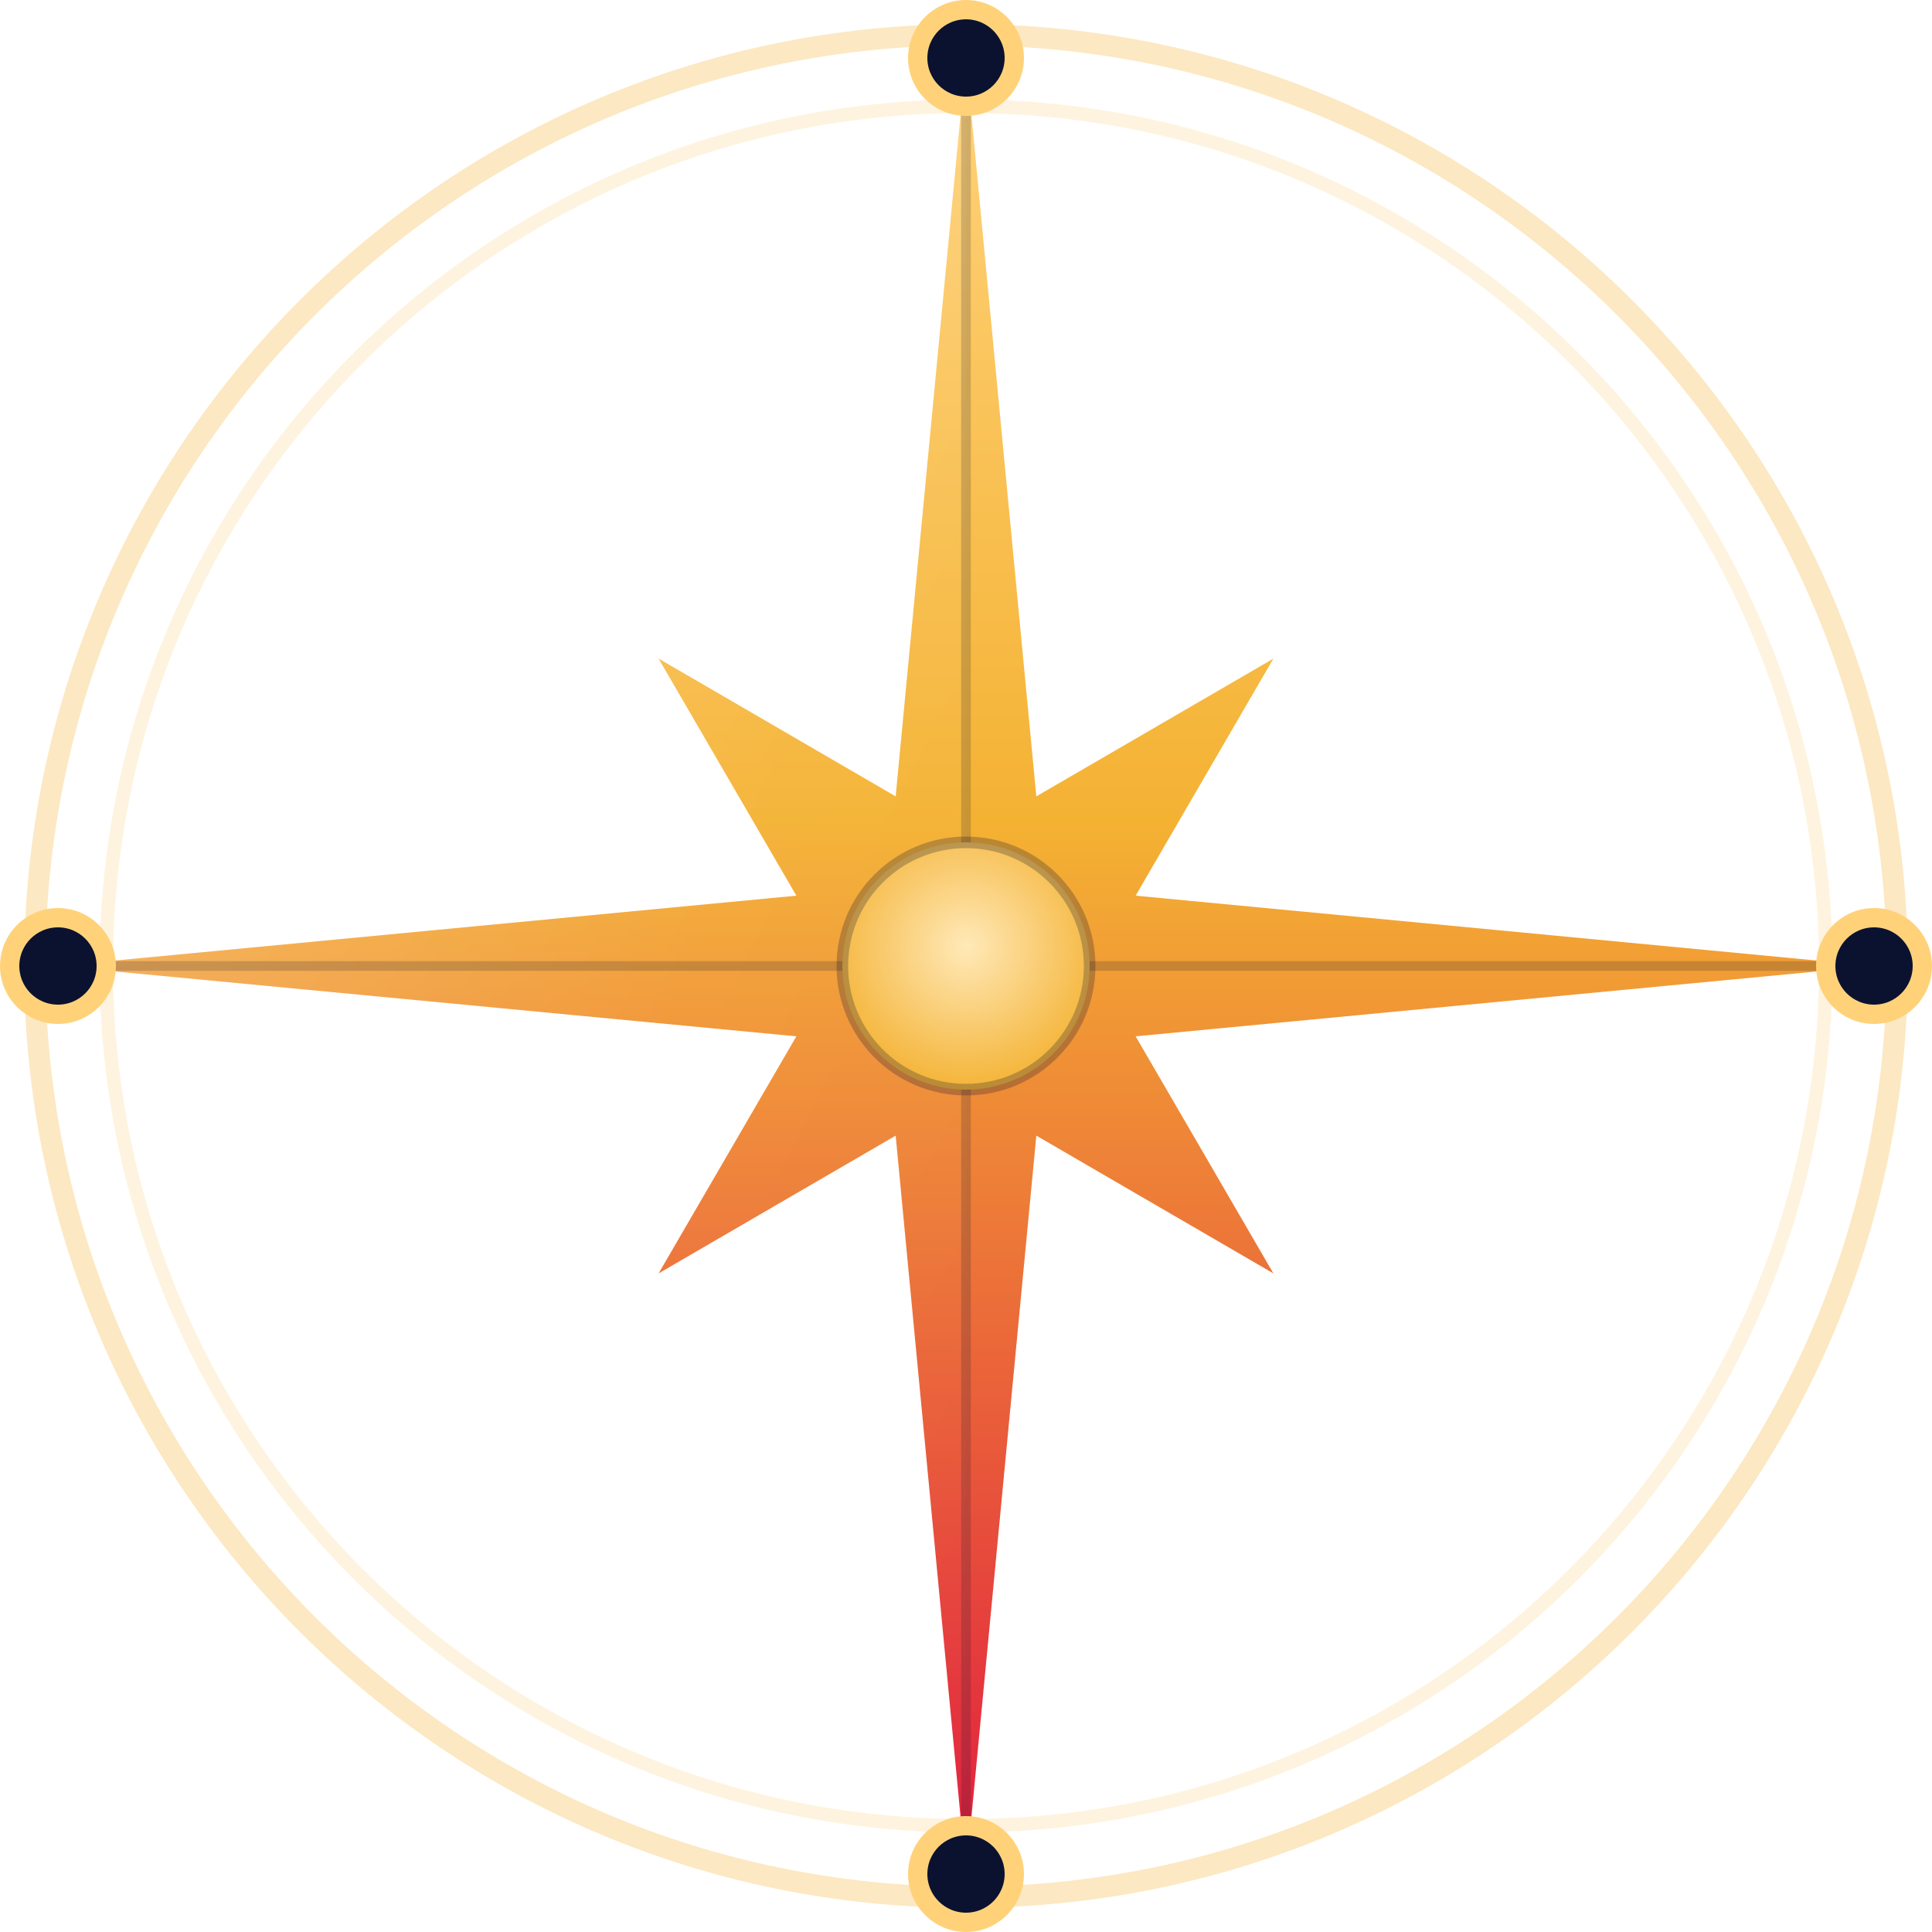
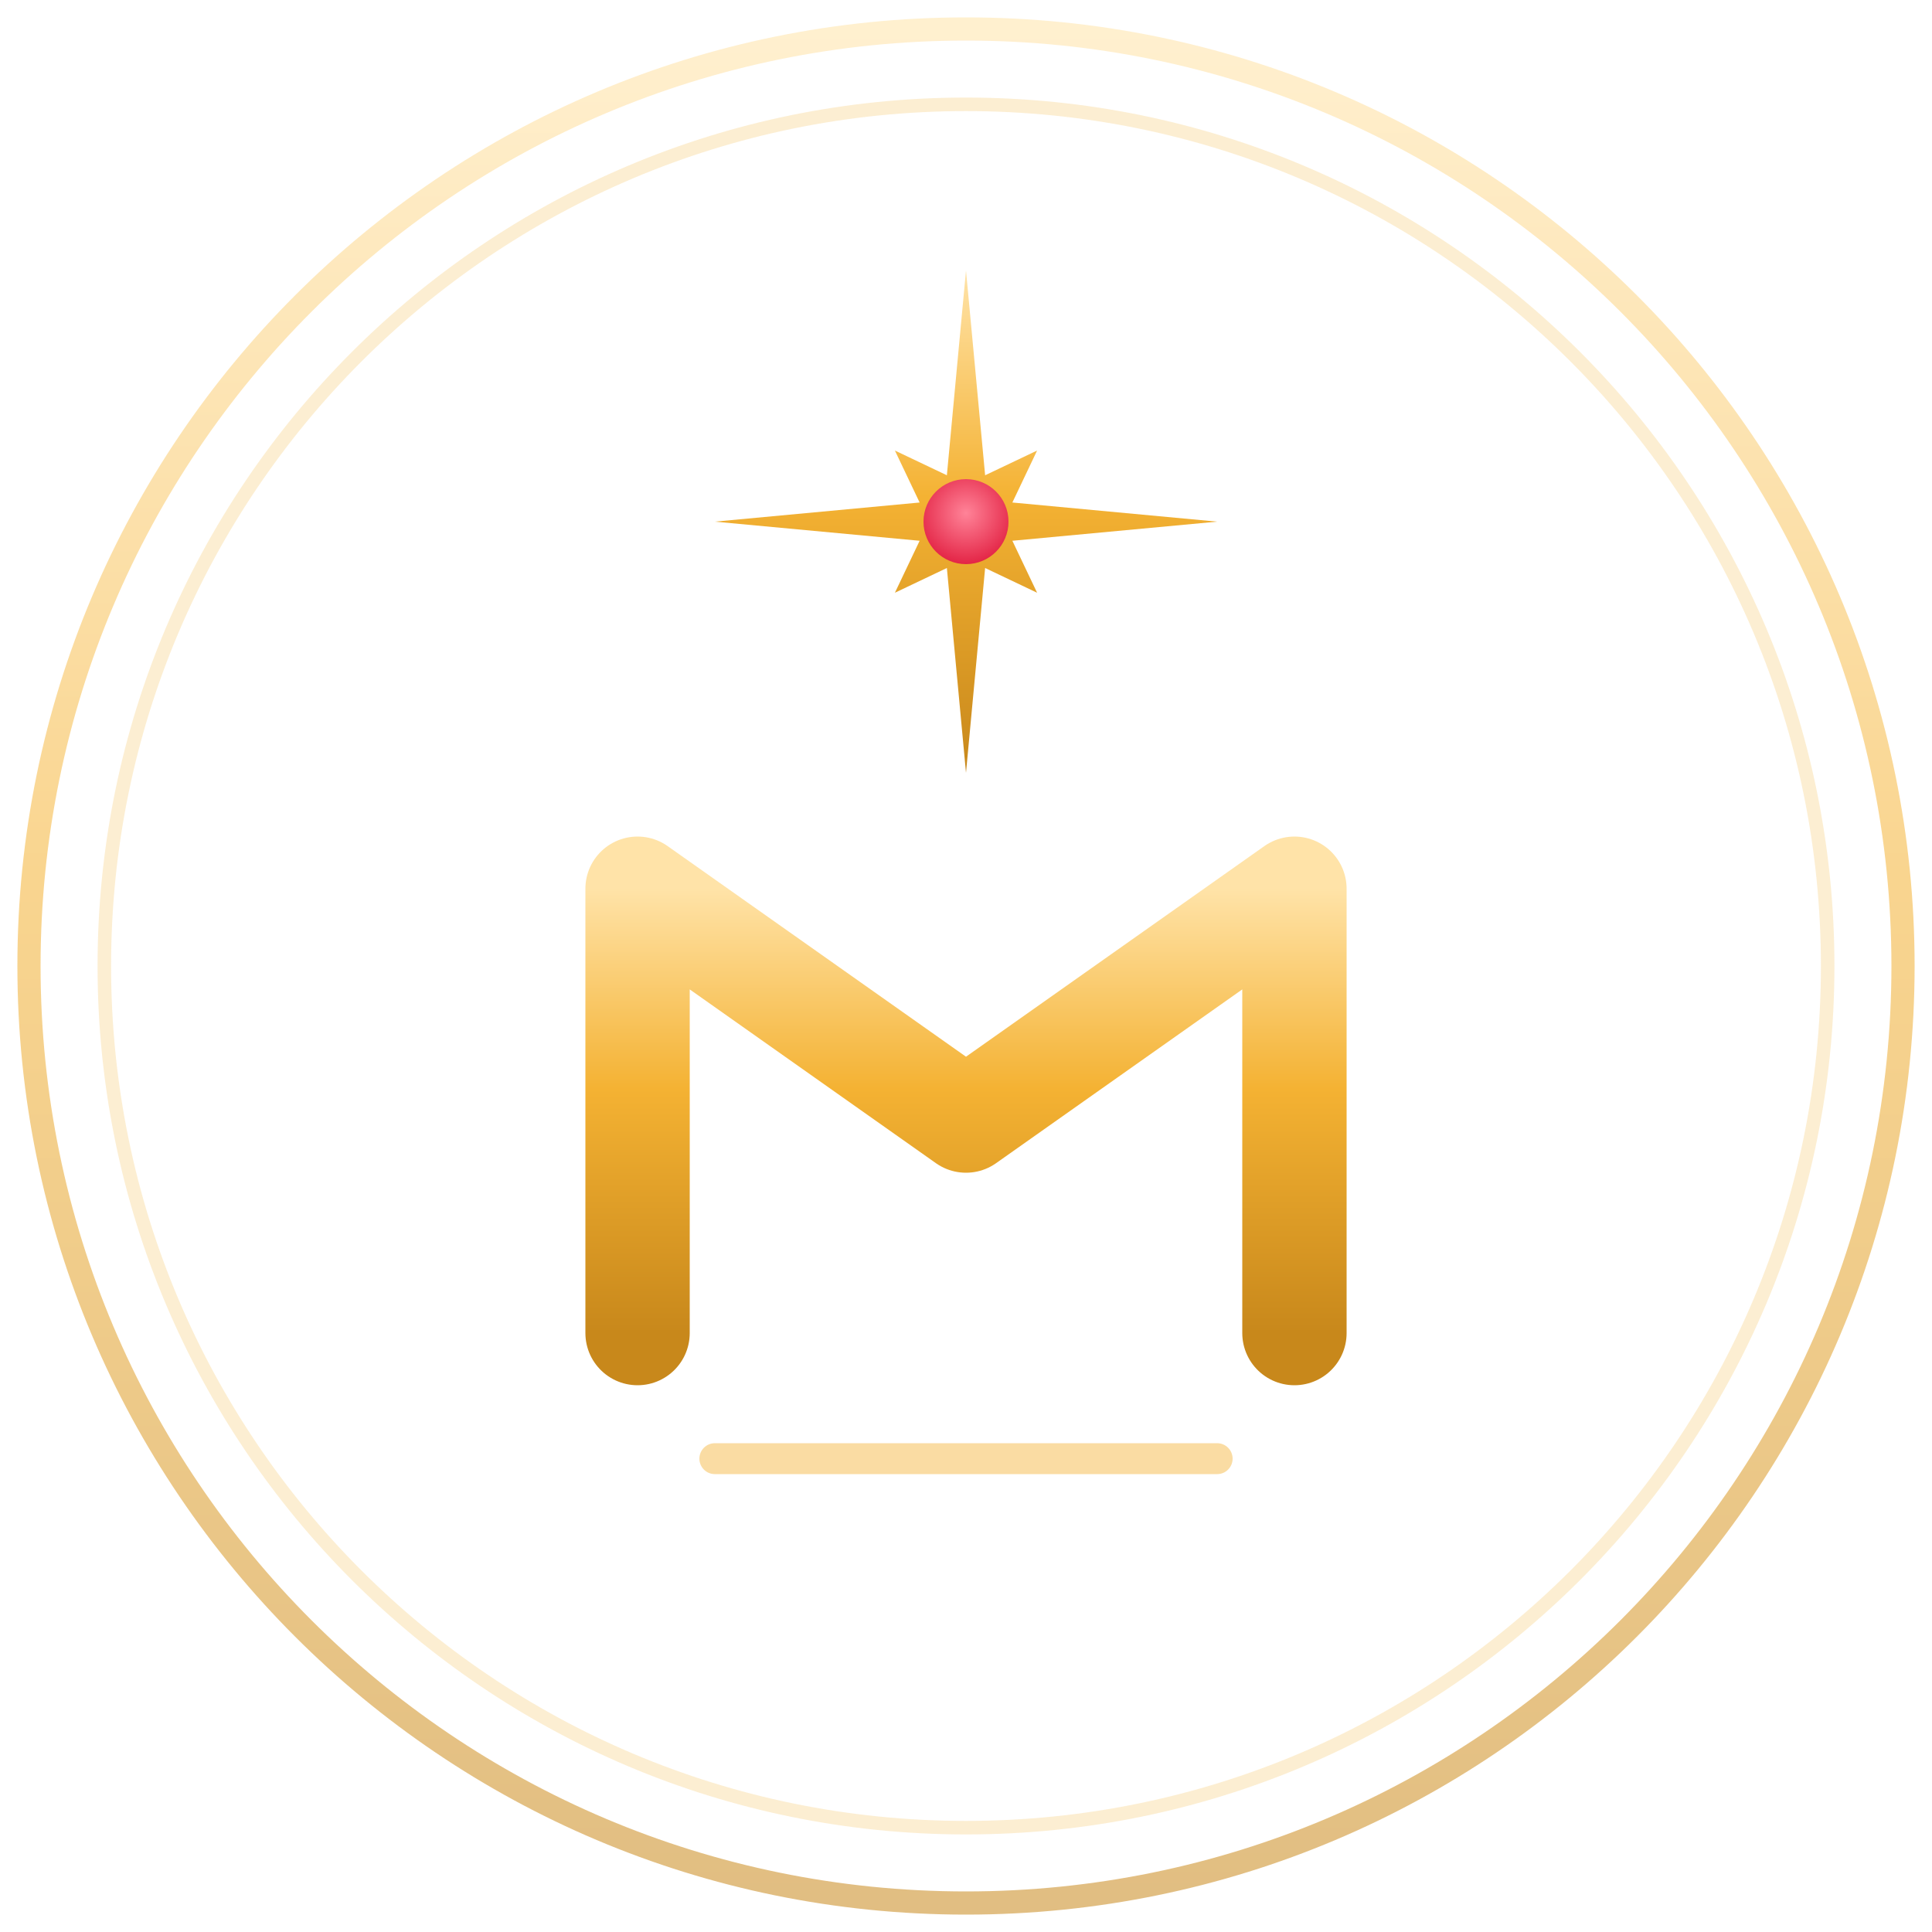
<svg xmlns="http://www.w3.org/2000/svg" viewBox="0 0 100 100" role="img" aria-label="MasterComm International">
  <defs>
-     <linearGradient id="mcGrad" x1="0" y1="0" x2="0" y2="1">
-       <stop offset="0%" stop-color="#FFD27A" />
-       <stop offset="42%" stop-color="#F4B233" />
+     <linearGradient id="gGold" x1="0" y1="0" x2="0" y2="1">
+       <stop offset="0%" stop-color="#FFE3A8" />
+       <stop offset="45%" stop-color="#F4B233" />
+       <stop offset="100%" stop-color="#C8881B" />
+     </linearGradient>
+     <radialGradient id="gGem" cx="50%" cy="40%" r="65%">
+       <stop offset="0%" stop-color="#FF8398" />
      <stop offset="100%" stop-color="#E11D3F" />
-     </linearGradient>
-     <linearGradient id="mcSheen" x1="0" y1="0" x2="1" y2="1">
-       <stop offset="0%" stop-color="#ffffff" stop-opacity="0.32" />
-       <stop offset="60%" stop-color="#ffffff" stop-opacity="0.04" />
-       <stop offset="100%" stop-color="#ffffff" stop-opacity="0" />
-     </linearGradient>
-     <radialGradient id="mcCore" cx="50%" cy="42%" r="60%">
-       <stop offset="0%" stop-color="#FFE9B8" />
-       <stop offset="100%" stop-color="#F4B233" />
    </radialGradient>
  </defs>
-   <circle cx="50" cy="50" r="48.2" fill="none" stroke="#F4B233" stroke-opacity="0.30" stroke-width="1.1" />
-   <circle cx="50" cy="50" r="44.5" fill="none" stroke="#F4B233" stroke-opacity="0.16" stroke-width="0.7" />
-   <path d="M50.0,3.0 L53.64,41.22 L65.91,34.09 L58.78,46.36 L97.0,50.0 L58.78,53.64 L65.91,65.91 L53.64,58.78 L50.0,97.0 L46.36,58.78 L34.09,65.91 L41.22,53.64 L3.0,50.0 L41.22,46.36 L34.09,34.09 L46.36,41.22 Z" fill="url(#mcGrad)" />
-   <path d="M50.0,3.0 L46.36,41.22 L34.09,34.09 L41.22,46.36 L3.0,50.0 L41.22,53.64 L34.09,65.91 L46.36,58.78 L50.0,97.0 L50,50 Z" fill="url(#mcSheen)" />
-   <g stroke="#0b1230" stroke-opacity="0.18" stroke-width="0.5" fill="none">
-     <path d="M50,3 L50,97" />
-     <path d="M3,50 L97,50" />
-   </g>
-   <circle cx="50" cy="50" r="6.4" fill="url(#mcCore)" />
-   <circle cx="50" cy="50" r="6.4" fill="none" stroke="#0b1230" stroke-opacity="0.25" stroke-width="0.6" />
-   <circle cx="50.0" cy="3.0" r="2.5" fill="#0b1230" stroke="#FFD27A" stroke-width="1" />
-   <circle cx="97.0" cy="50.0" r="2.5" fill="#0b1230" stroke="#FFD27A" stroke-width="1" />
-   <circle cx="50.0" cy="97.0" r="2.5" fill="#0b1230" stroke="#FFD27A" stroke-width="1" />
-   <circle cx="3.0" cy="50.0" r="2.5" fill="#0b1230" stroke="#FFD27A" stroke-width="1" />
+   <circle cx="50" cy="50" r="48.5" fill="none" stroke="url(#gGold)" stroke-opacity="0.55" stroke-width="1.2" />
+   <circle cx="50" cy="50" r="44.6" fill="none" stroke="#F4B233" stroke-opacity="0.22" stroke-width="0.7" />
+   <path d="M50.0,14.0 L50.99,24.6 L53.68,23.32 L52.4,26.01 L63.0,27.0 L52.4,27.99 L53.68,30.68 L50.99,29.4 L50.0,40.0 L49.01,29.4 L46.32,30.68 L47.6,27.99 L37.0,27.0 L47.6,26.01 L46.32,23.32 L49.01,24.6 Z" fill="url(#gGold)" />
+   <circle cx="50" cy="27" r="2.2" fill="url(#gGem)" />
+   <path d="M33,69 L33,46 L50,58 L67,46 L67,69" fill="none" stroke="url(#gGold)" stroke-width="5.4" stroke-linecap="round" stroke-linejoin="round" />
+   <path d="M37,75.5 L63,75.5" stroke="#F4B233" stroke-opacity="0.45" stroke-width="1.6" stroke-linecap="round" />
</svg>
